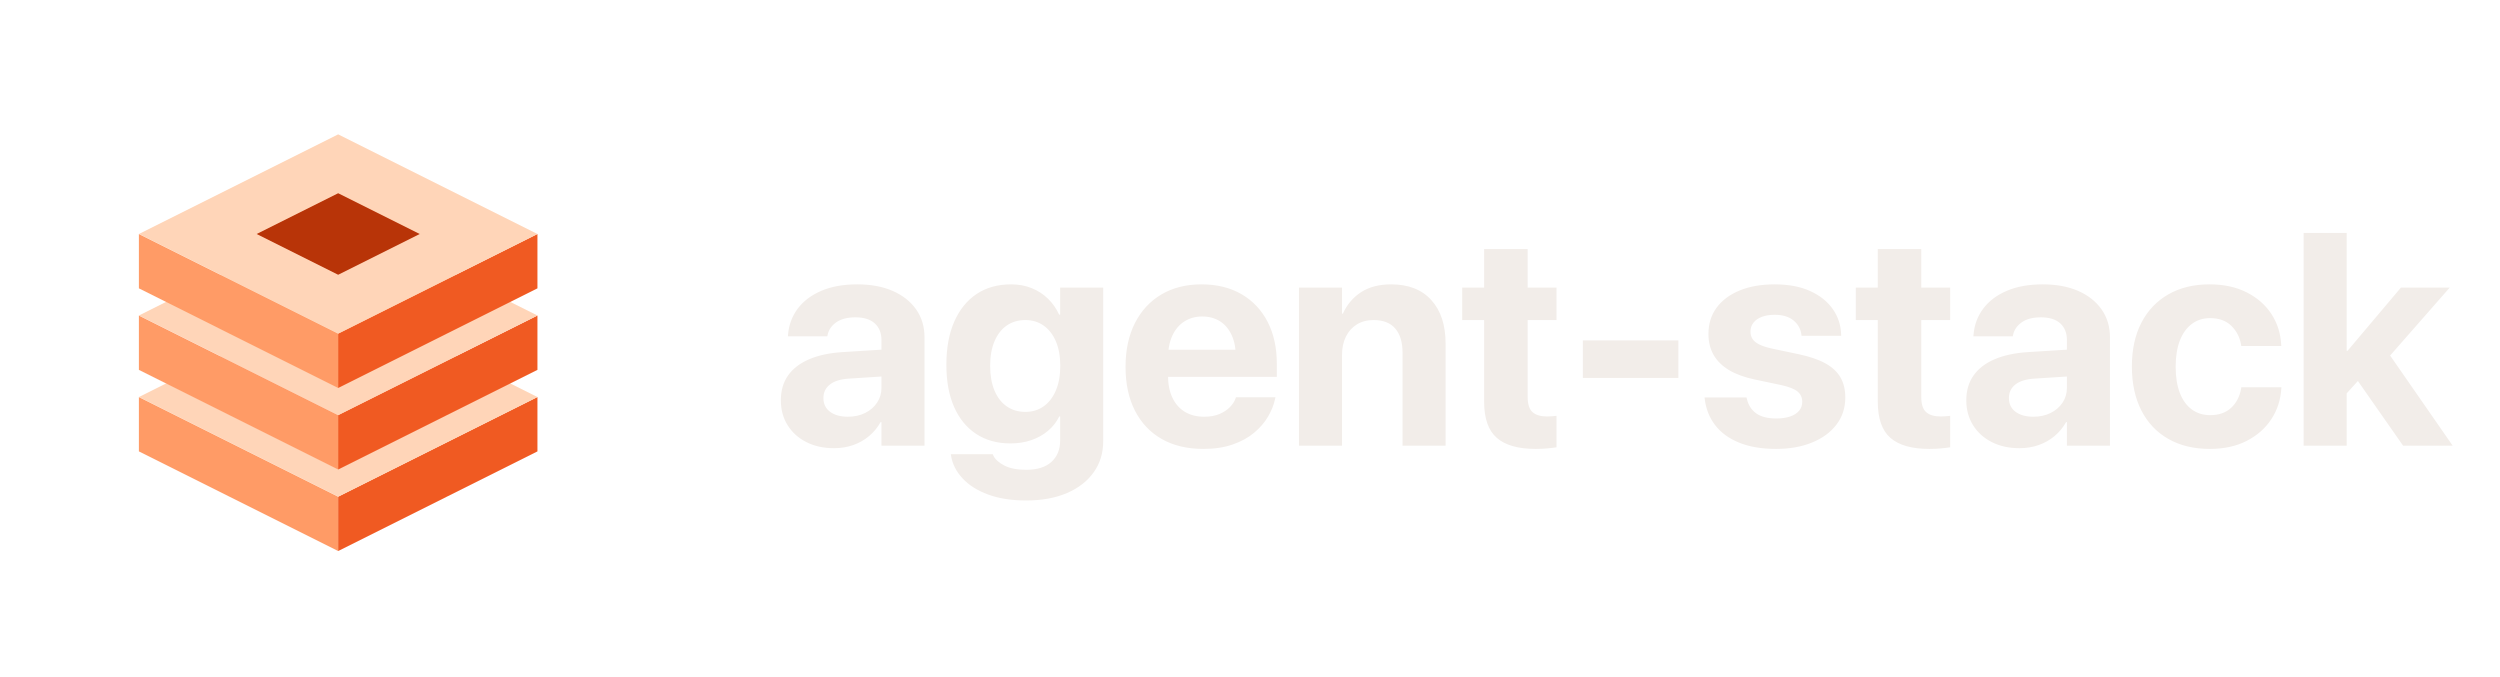
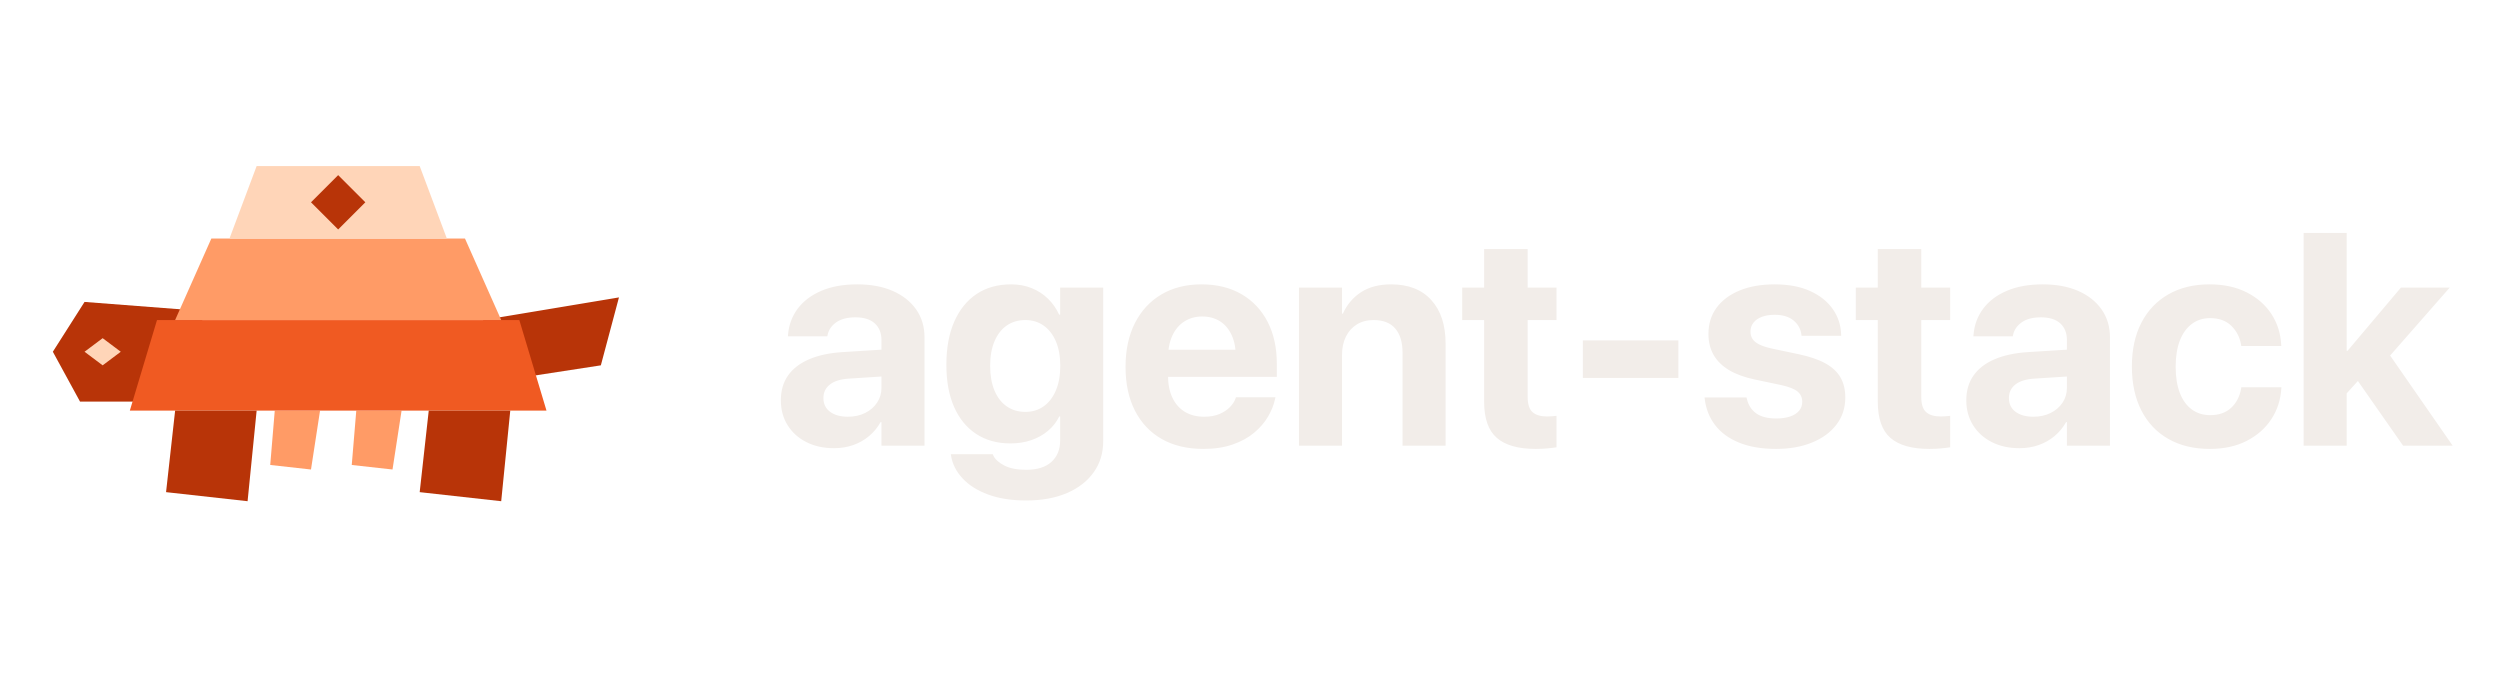
<svg xmlns="http://www.w3.org/2000/svg" viewBox="0 0 414 112" role="img" aria-label="agent-stack">
  <g transform="translate(8.0,8.0) scale(0.75)">
-     <polygon points="20.0,77.0 64.0,99.0 64.0,111.0 20.0,89.0" fill="#FF9B66" />
-     <polygon points="108.0,77.0 64.0,99.0 64.0,111.0 108.0,89.0" fill="#F05A22" />
-     <polygon points="64.0,55.0 108.0,77.0 64.0,99.0 20.0,77.0" fill="#FFD5B8" />
-     <polygon points="20.0,59.0 64.0,81.0 64.0,93.0 20.0,71.0" fill="#FF9B66" />
-     <polygon points="108.0,59.0 64.0,81.0 64.0,93.0 108.0,71.0" fill="#F05A22" />
-     <polygon points="64.0,37.0 108.0,59.0 64.0,81.0 20.0,59.0" fill="#FFD5B8" />
-     <polygon points="20.0,41.0 64.0,63.0 64.0,75.0 20.0,53.0" fill="#FF9B66" />
-     <polygon points="108.0,41.0 64.0,63.0 64.0,75.0 108.0,53.0" fill="#F05A22" />
-     <polygon points="64.0,19.0 108.0,41.0 64.0,63.0 20.0,41.0" fill="#FFD5B8" />
-     <polygon points="64.0,32.0 82.0,41.0 64.0,50.0 46.0,41.0" fill="#B83408" />
+     <polygon points="50,80 60,80 58,93 49,92" fill="#FF9B66" />
+     <polygon points="68,80 78,80 76,93 67,92" fill="#FF9B66" />
+     <polygon points="34,58 8,56 1,67 7,78 34,78" fill="#B83408" />
+     <polygon points="12,64 16,67 12,70 8,67" fill="#FFD5B8" />
+     <polygon points="96,60 126,55 122,70 96,74" fill="#B83408" />
+     <polygon points="24,60 104,60 110,80 18,80" fill="#F05A22" />
+     <polygon points="36,42 92,42 100,60 28,60" fill="#FF9B66" />
+     <polygon points="46,26 82,26 88,42 40,42" fill="#FFD5B8" />
+     <polygon points="64,28 70,34 64,40 58,34" fill="#B83408" />
+     <polygon points="28,80 46,80 44,100 26,98" fill="#B83408" />
+     <polygon points="84,80 102,80 100,100 82,98" fill="#B83408" />
  </g>
  <path transform="translate(128,73.8)" fill="#F2EDE9" d="M10.11 0.42Q7.50 0.42 5.51 -0.60Q3.53 -1.61 2.42 -3.40Q1.31 -5.19 1.31 -7.50V-7.53Q1.31 -9.92 2.50 -11.62Q3.70 -13.32 5.98 -14.30Q8.25 -15.28 11.50 -15.49L21.70 -16.13V-11.69L12.57 -11.10Q10.51 -10.97 9.44 -10.13Q8.36 -9.29 8.36 -7.90V-7.86Q8.36 -6.42 9.47 -5.60Q10.57 -4.79 12.41 -4.79Q14.01 -4.79 15.26 -5.41Q16.52 -6.03 17.24 -7.12Q17.97 -8.20 17.97 -9.56V-17.49Q17.97 -19.24 16.86 -20.25Q15.76 -21.25 13.66 -21.25Q11.67 -21.25 10.49 -20.43Q9.31 -19.60 9.05 -18.33L9.00 -18.10H2.48L2.50 -18.40Q2.71 -20.83 4.11 -22.70Q5.52 -24.57 8.01 -25.64Q10.51 -26.71 13.96 -26.71Q17.35 -26.71 19.84 -25.62Q22.34 -24.52 23.72 -22.55Q25.10 -20.58 25.10 -17.94V0.00H17.97V-3.89H17.82Q17.08 -2.56 15.92 -1.59Q14.77 -0.62 13.30 -0.10Q11.83 0.42 10.11 0.42Z M41.91 9.08Q38.32 9.08 35.65 8.10Q32.98 7.12 31.41 5.43Q29.83 3.74 29.49 1.64L29.46 1.42H36.40L36.47 1.59Q36.90 2.55 38.29 3.28Q39.69 4.00 41.92 4.00Q44.68 4.00 46.12 2.69Q47.56 1.37 47.56 -0.82V-4.83H47.41Q46.73 -3.45 45.55 -2.46Q44.37 -1.46 42.80 -0.92Q41.22 -0.37 39.33 -0.37Q36.06 -0.37 33.67 -1.93Q31.29 -3.49 30.00 -6.40Q28.72 -9.31 28.72 -13.37V-13.39Q28.72 -17.58 30.03 -20.55Q31.34 -23.52 33.73 -25.12Q36.13 -26.71 39.44 -26.71Q41.30 -26.71 42.83 -26.09Q44.37 -25.48 45.53 -24.35Q46.69 -23.23 47.40 -21.69H47.56V-26.17H54.69V-0.73Q54.69 2.19 53.13 4.39Q51.57 6.60 48.71 7.84Q45.84 9.08 41.91 9.08ZM41.80 -5.59Q43.54 -5.59 44.84 -6.52Q46.14 -7.45 46.86 -9.16Q47.58 -10.86 47.58 -13.20V-13.22Q47.58 -15.56 46.86 -17.26Q46.13 -18.96 44.83 -19.88Q43.53 -20.80 41.80 -20.80Q40.03 -20.80 38.71 -19.89Q37.40 -18.97 36.69 -17.28Q35.97 -15.59 35.97 -13.23V-13.21Q35.97 -10.85 36.68 -9.14Q37.39 -7.43 38.71 -6.51Q40.03 -5.59 41.80 -5.59Z M71.26 0.54Q67.26 0.54 64.37 -1.11Q61.49 -2.76 59.94 -5.81Q58.39 -8.86 58.39 -13.04V-13.06Q58.39 -17.22 59.94 -20.29Q61.49 -23.35 64.31 -25.03Q67.14 -26.71 70.97 -26.71Q74.80 -26.71 77.60 -25.08Q80.40 -23.45 81.92 -20.50Q83.44 -17.54 83.44 -13.59V-11.39H61.89V-15.88H80.07L76.68 -11.68V-14.43Q76.68 -16.72 75.98 -18.27Q75.27 -19.82 74.01 -20.61Q72.75 -21.39 71.09 -21.39Q69.43 -21.39 68.15 -20.58Q66.87 -19.78 66.14 -18.22Q65.42 -16.66 65.42 -14.43V-11.66Q65.42 -9.50 66.14 -7.96Q66.87 -6.42 68.21 -5.60Q69.56 -4.79 71.41 -4.79Q72.88 -4.79 73.95 -5.24Q75.02 -5.70 75.70 -6.41Q76.38 -7.12 76.62 -7.86L76.67 -8.01H83.22L83.15 -7.73Q82.85 -6.29 82.00 -4.83Q81.15 -3.37 79.70 -2.15Q78.25 -0.93 76.15 -0.20Q74.06 0.54 71.26 0.54Z M87.11 0.00V-26.17H94.24V-21.86H94.38Q95.40 -24.12 97.40 -25.42Q99.40 -26.71 102.37 -26.71Q106.68 -26.71 109.03 -24.10Q111.39 -21.50 111.39 -16.89V0.00H104.26V-15.42Q104.26 -17.98 103.06 -19.39Q101.86 -20.80 99.45 -20.80Q97.86 -20.80 96.69 -20.07Q95.52 -19.35 94.88 -18.05Q94.24 -16.76 94.24 -15.04V0.00Z M126.32 0.54Q121.96 0.54 119.87 -1.29Q117.77 -3.11 117.77 -7.31V-20.80H114.14V-26.17H117.77V-32.56H124.98V-26.17H129.76V-20.80H124.98V-8.09Q124.98 -6.26 125.79 -5.55Q126.60 -4.83 128.22 -4.83Q128.70 -4.83 129.06 -4.87Q129.43 -4.91 129.76 -4.94V0.27Q129.16 0.37 128.30 0.45Q127.43 0.54 126.32 0.54Z M134.12 -11.21V-17.43H149.94V-11.21Z M166.13 0.54Q162.51 0.54 159.97 -0.51Q157.43 -1.55 156.01 -3.42Q154.59 -5.29 154.30 -7.76L154.27 -7.98H161.23L161.28 -7.76Q161.62 -6.23 162.81 -5.36Q164.00 -4.50 166.14 -4.50Q167.49 -4.50 168.45 -4.83Q169.41 -5.16 169.93 -5.78Q170.45 -6.40 170.45 -7.24V-7.26Q170.45 -8.31 169.69 -8.95Q168.93 -9.59 167.02 -10.02L162.56 -10.96Q160.03 -11.50 158.33 -12.51Q156.63 -13.53 155.77 -15.03Q154.92 -16.53 154.92 -18.48V-18.51Q154.92 -21.01 156.27 -22.85Q157.62 -24.68 160.09 -25.70Q162.56 -26.71 165.88 -26.71Q169.36 -26.71 171.79 -25.59Q174.22 -24.48 175.52 -22.60Q176.82 -20.73 176.89 -18.43L176.90 -18.19H170.34L170.31 -18.38Q170.14 -19.79 169.01 -20.73Q167.87 -21.67 165.88 -21.67Q164.66 -21.67 163.76 -21.33Q162.85 -20.98 162.37 -20.36Q161.88 -19.74 161.88 -18.88V-18.86Q161.88 -18.20 162.21 -17.68Q162.55 -17.15 163.33 -16.76Q164.11 -16.37 165.42 -16.08L169.87 -15.14Q172.61 -14.56 174.30 -13.62Q176.00 -12.67 176.79 -11.29Q177.58 -9.91 177.58 -7.98V-7.96Q177.58 -5.40 176.12 -3.49Q174.66 -1.57 172.08 -0.52Q169.49 0.54 166.13 0.54Z M191.50 0.54Q187.15 0.54 185.05 -1.29Q182.96 -3.11 182.96 -7.31V-20.80H179.32V-26.17H182.96V-32.56H190.16V-26.17H194.95V-20.80H190.16V-8.09Q190.16 -6.26 190.97 -5.55Q191.78 -4.83 193.41 -4.83Q193.88 -4.83 194.25 -4.87Q194.62 -4.91 194.95 -4.94V0.27Q194.35 0.37 193.48 0.45Q192.61 0.54 191.50 0.54Z M206.42 0.42Q203.81 0.42 201.82 -0.60Q199.84 -1.61 198.73 -3.40Q197.62 -5.19 197.62 -7.50V-7.53Q197.62 -9.92 198.82 -11.62Q200.01 -13.32 202.29 -14.30Q204.57 -15.28 207.81 -15.49L218.02 -16.13V-11.69L208.89 -11.10Q206.82 -10.97 205.75 -10.13Q204.68 -9.29 204.68 -7.90V-7.86Q204.68 -6.42 205.78 -5.60Q206.88 -4.79 208.73 -4.79Q210.33 -4.79 211.58 -5.41Q212.83 -6.03 213.56 -7.12Q214.28 -8.20 214.28 -9.56V-17.49Q214.28 -19.24 213.18 -20.25Q212.07 -21.25 209.97 -21.25Q207.98 -21.25 206.81 -20.43Q205.63 -19.60 205.36 -18.33L205.31 -18.10H198.79L198.82 -18.40Q199.02 -20.83 200.43 -22.70Q201.83 -24.57 204.33 -25.64Q206.82 -26.71 210.28 -26.71Q213.66 -26.71 216.16 -25.62Q218.65 -24.52 220.03 -22.55Q221.41 -20.58 221.41 -17.94V0.00H214.28V-3.89H214.14Q213.39 -2.56 212.24 -1.59Q211.08 -0.62 209.61 -0.10Q208.14 0.42 206.42 0.42Z M237.95 0.54Q233.97 0.54 231.07 -1.12Q228.17 -2.77 226.61 -5.83Q225.04 -8.90 225.04 -13.11V-13.13Q225.04 -17.32 226.62 -20.37Q228.20 -23.41 231.09 -25.06Q233.97 -26.71 237.89 -26.71Q241.44 -26.71 244.06 -25.38Q246.68 -24.05 248.16 -21.78Q249.63 -19.51 249.77 -16.67L249.78 -16.50H243.15L243.12 -16.72Q242.80 -18.59 241.50 -19.85Q240.20 -21.12 237.99 -21.12Q236.24 -21.12 234.96 -20.15Q233.68 -19.19 232.98 -17.40Q232.29 -15.60 232.29 -13.10V-13.07Q232.29 -10.52 232.98 -8.73Q233.68 -6.93 234.97 -5.99Q236.25 -5.05 238.01 -5.05Q240.16 -5.05 241.47 -6.26Q242.77 -7.46 243.13 -9.45L243.16 -9.67H249.80L249.79 -9.51Q249.62 -6.65 248.13 -4.38Q246.64 -2.11 244.05 -0.79Q241.46 0.54 237.95 0.54Z M253.48 0.00V-35.23H260.61V0.00ZM269.95 0.00 261.87 -11.56 266.37 -16.99 278.16 0.00ZM259.74 -7.70V-15.70H260.75L269.59 -26.17H277.67L265.60 -12.41H264.01Z" />
</svg>
